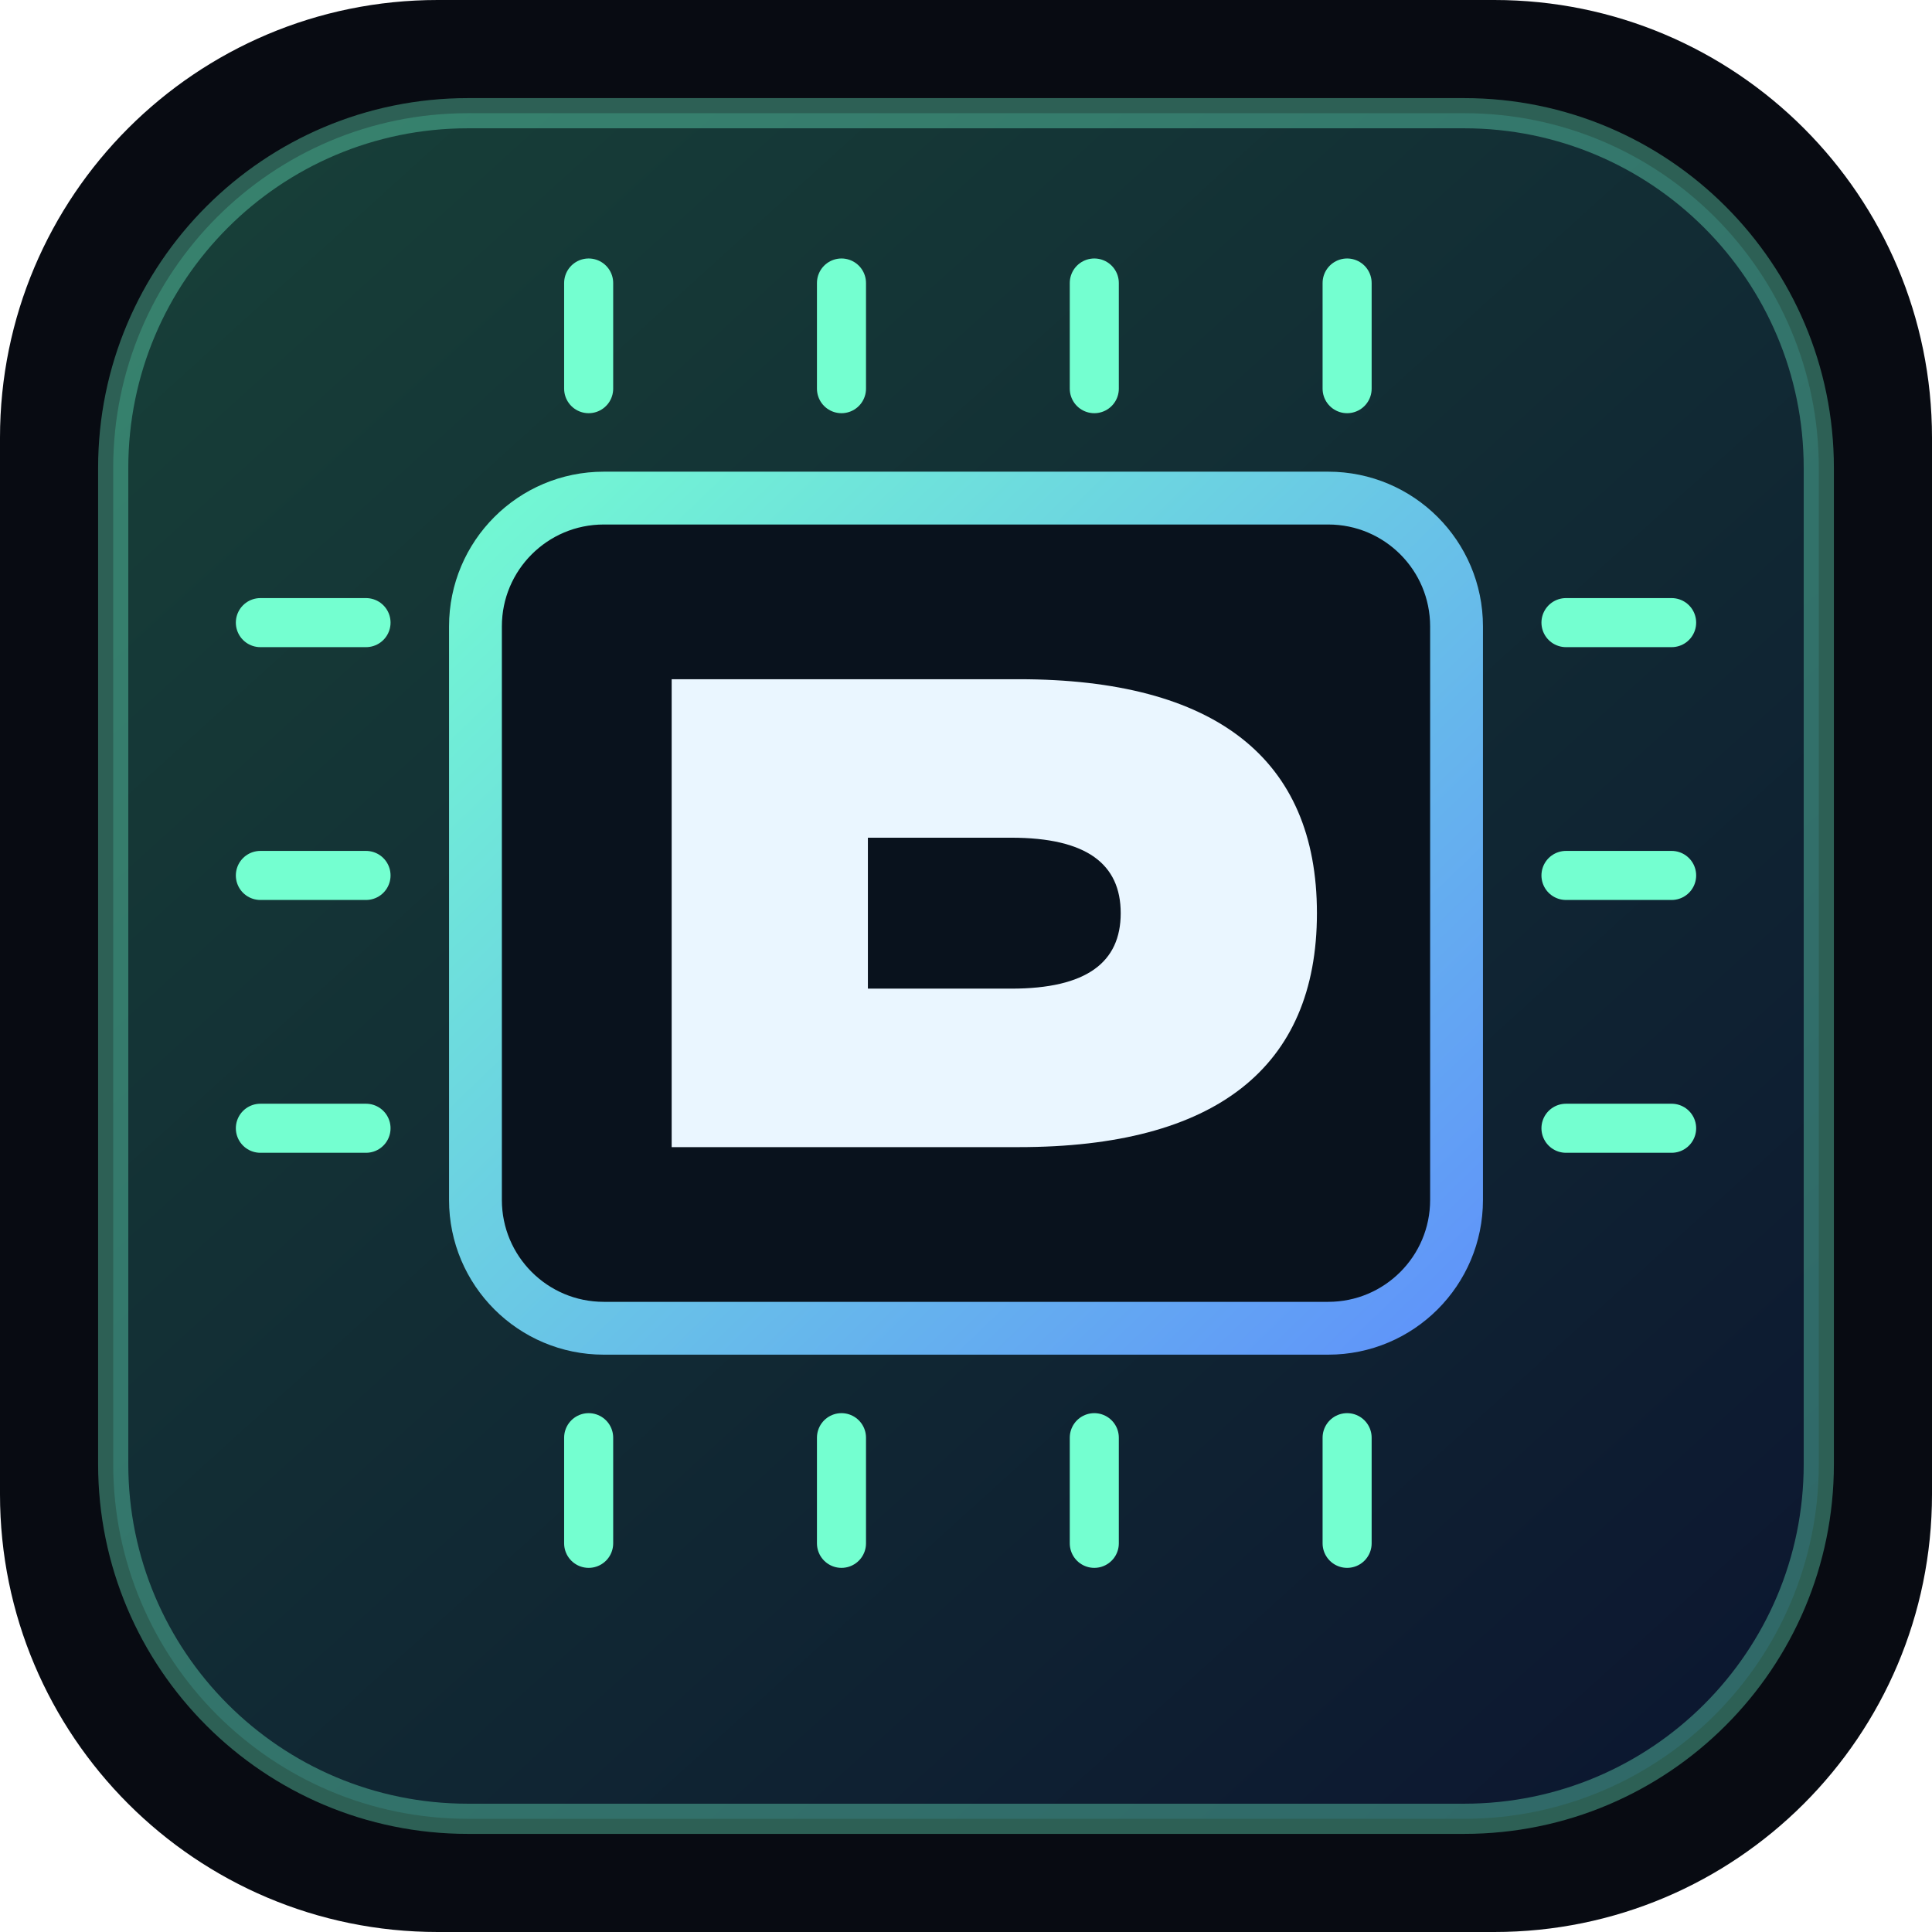
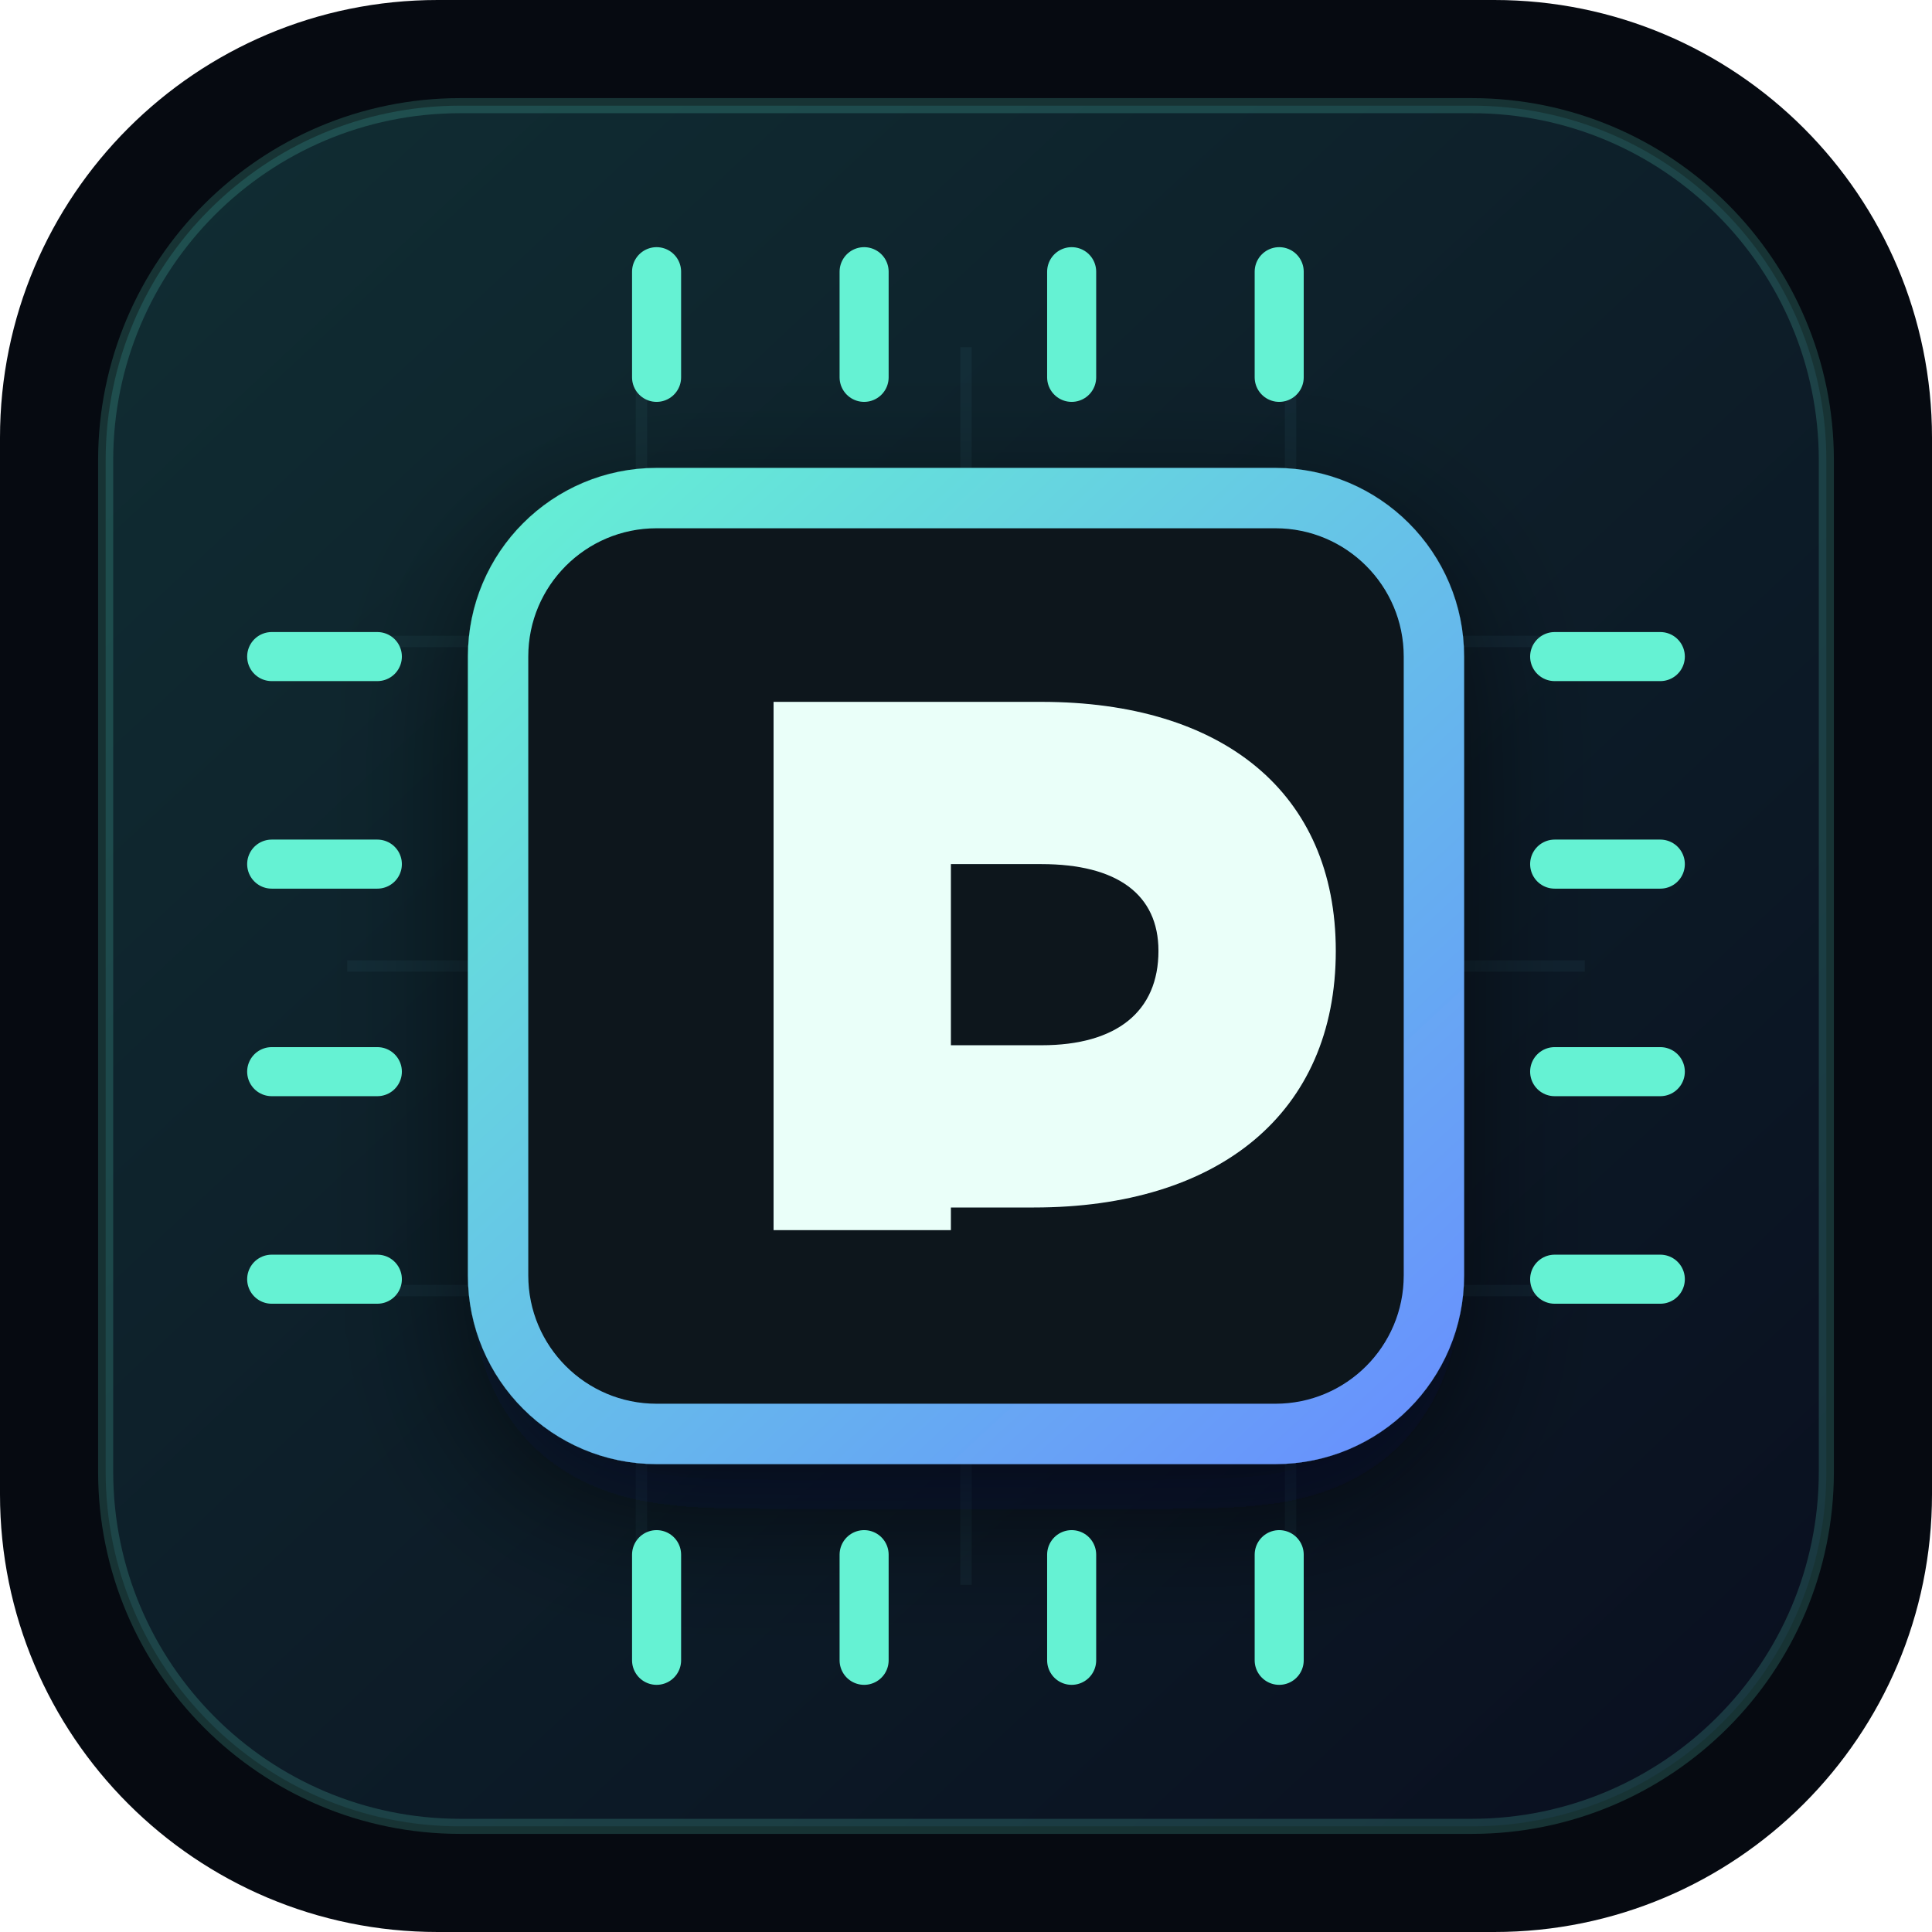
- <svg xmlns="http://www.w3.org/2000/svg" viewBox="0 0 512 512">
+ <svg xmlns="http://www.w3.org/2000/svg" viewBox="0 0 512 512" role="img" aria-label="PoCiSys GPU Runtime">
  <defs>
-     <linearGradient id="bg" x1="60" y1="40" x2="450" y2="470" gradientUnits="userSpaceOnUse">
-       <stop stop-color="#173f38" />
-       <stop offset="1" stop-color="#0c1730" />
+     <linearGradient id="bg" x1="58" y1="44" x2="454" y2="468" gradientUnits="userSpaceOnUse">
+       <stop stop-color="#102c32" />
+       <stop offset="1" stop-color="#0a1020" />
    </linearGradient>
-     <linearGradient id="line" x1="120" y1="110" x2="400" y2="400" gradientUnits="userSpaceOnUse">
-       <stop stop-color="#74ffd0" />
-       <stop offset="1" stop-color="#5d86ff" />
+     <linearGradient id="a" x1="134" y1="118" x2="386" y2="390" gradientUnits="userSpaceOnUse">
+       <stop stop-color="#65f2d3" />
+       <stop offset="1" stop-color="#678dff" />
    </linearGradient>
+     <filter id="glow" x="-30%" y="-30%" width="160%" height="160%">
+       <feDropShadow dx="0" dy="12" stdDeviation="18" flood-color="#02060b" flood-opacity=".6" />
+     </filter>
  </defs>
-   <rect width="512" height="512" rx="116" fill="#080b12" />
-   <rect x="30" y="30" width="452" height="452" rx="94" fill="url(#bg)" stroke="#74ffd0" stroke-opacity=".35" stroke-width="8" />
-   <rect x="126" y="132" width="260" height="220" rx="34" fill="#09121d" stroke="url(#line)" stroke-width="14" />
-   <path d="M178 304V180h92c52 0 79 21 79 62s-27 62-79 62h-40v-42h38c20 0 29-7 29-20s-9-20-29-20h-38v82z" fill="#eaf6ff" />
-   <g stroke="#74ffd0" stroke-width="13" stroke-linecap="round">
-     <path d="M156 103V75M223 103V75M290 103V75M357 103V75" />
-     <path d="M156 409v-28M223 409v-28M290 409v-28M357 409v-28" />
-     <path d="M97 165H69M97 232H69M97 299H69" />
-     <path d="M443 165h-28M443 232h-28M443 299h-28" />
+   <rect width="512" height="512" rx="116" fill="#060a11" />
+   <rect x="28" y="28" width="456" height="456" rx="94" fill="url(#bg)" stroke="#65f2d3" stroke-opacity=".18" stroke-width="4" />
+   <path d="M92 170h328M92 256h328M92 342h328M170 92v328M256 92v328M342 92v328" stroke="#70d8dc" stroke-opacity=".055" stroke-width="3" />
+   <g filter="url(#glow)">
+     <rect x="132" y="132" width="248" height="248" rx="42" fill="#07121c" stroke="url(#a)" stroke-width="16" />
+     <path d="M205 326V186h71c48 0 78 24 78 66 0 43-31 68-80 68h-22v-43h24c20 0 31-9 31-25 0-15-11-23-31-23h-24v97h-47Z" fill="#eafff9" />
+   </g>
+   <g stroke="#65f2d3" stroke-width="13" stroke-linecap="round">
+     <path d="M174 100V72M229 100V72M284 100V72M339 100V72M174 440v-28M229 440v-28M284 440v-28M339 440v-28" />
+     <path d="M100 174H72M100 229H72M100 284H72M100 339H72M440 174h-28M440 229h-28M440 284h-28M440 339h-28" />
  </g>
</svg>
